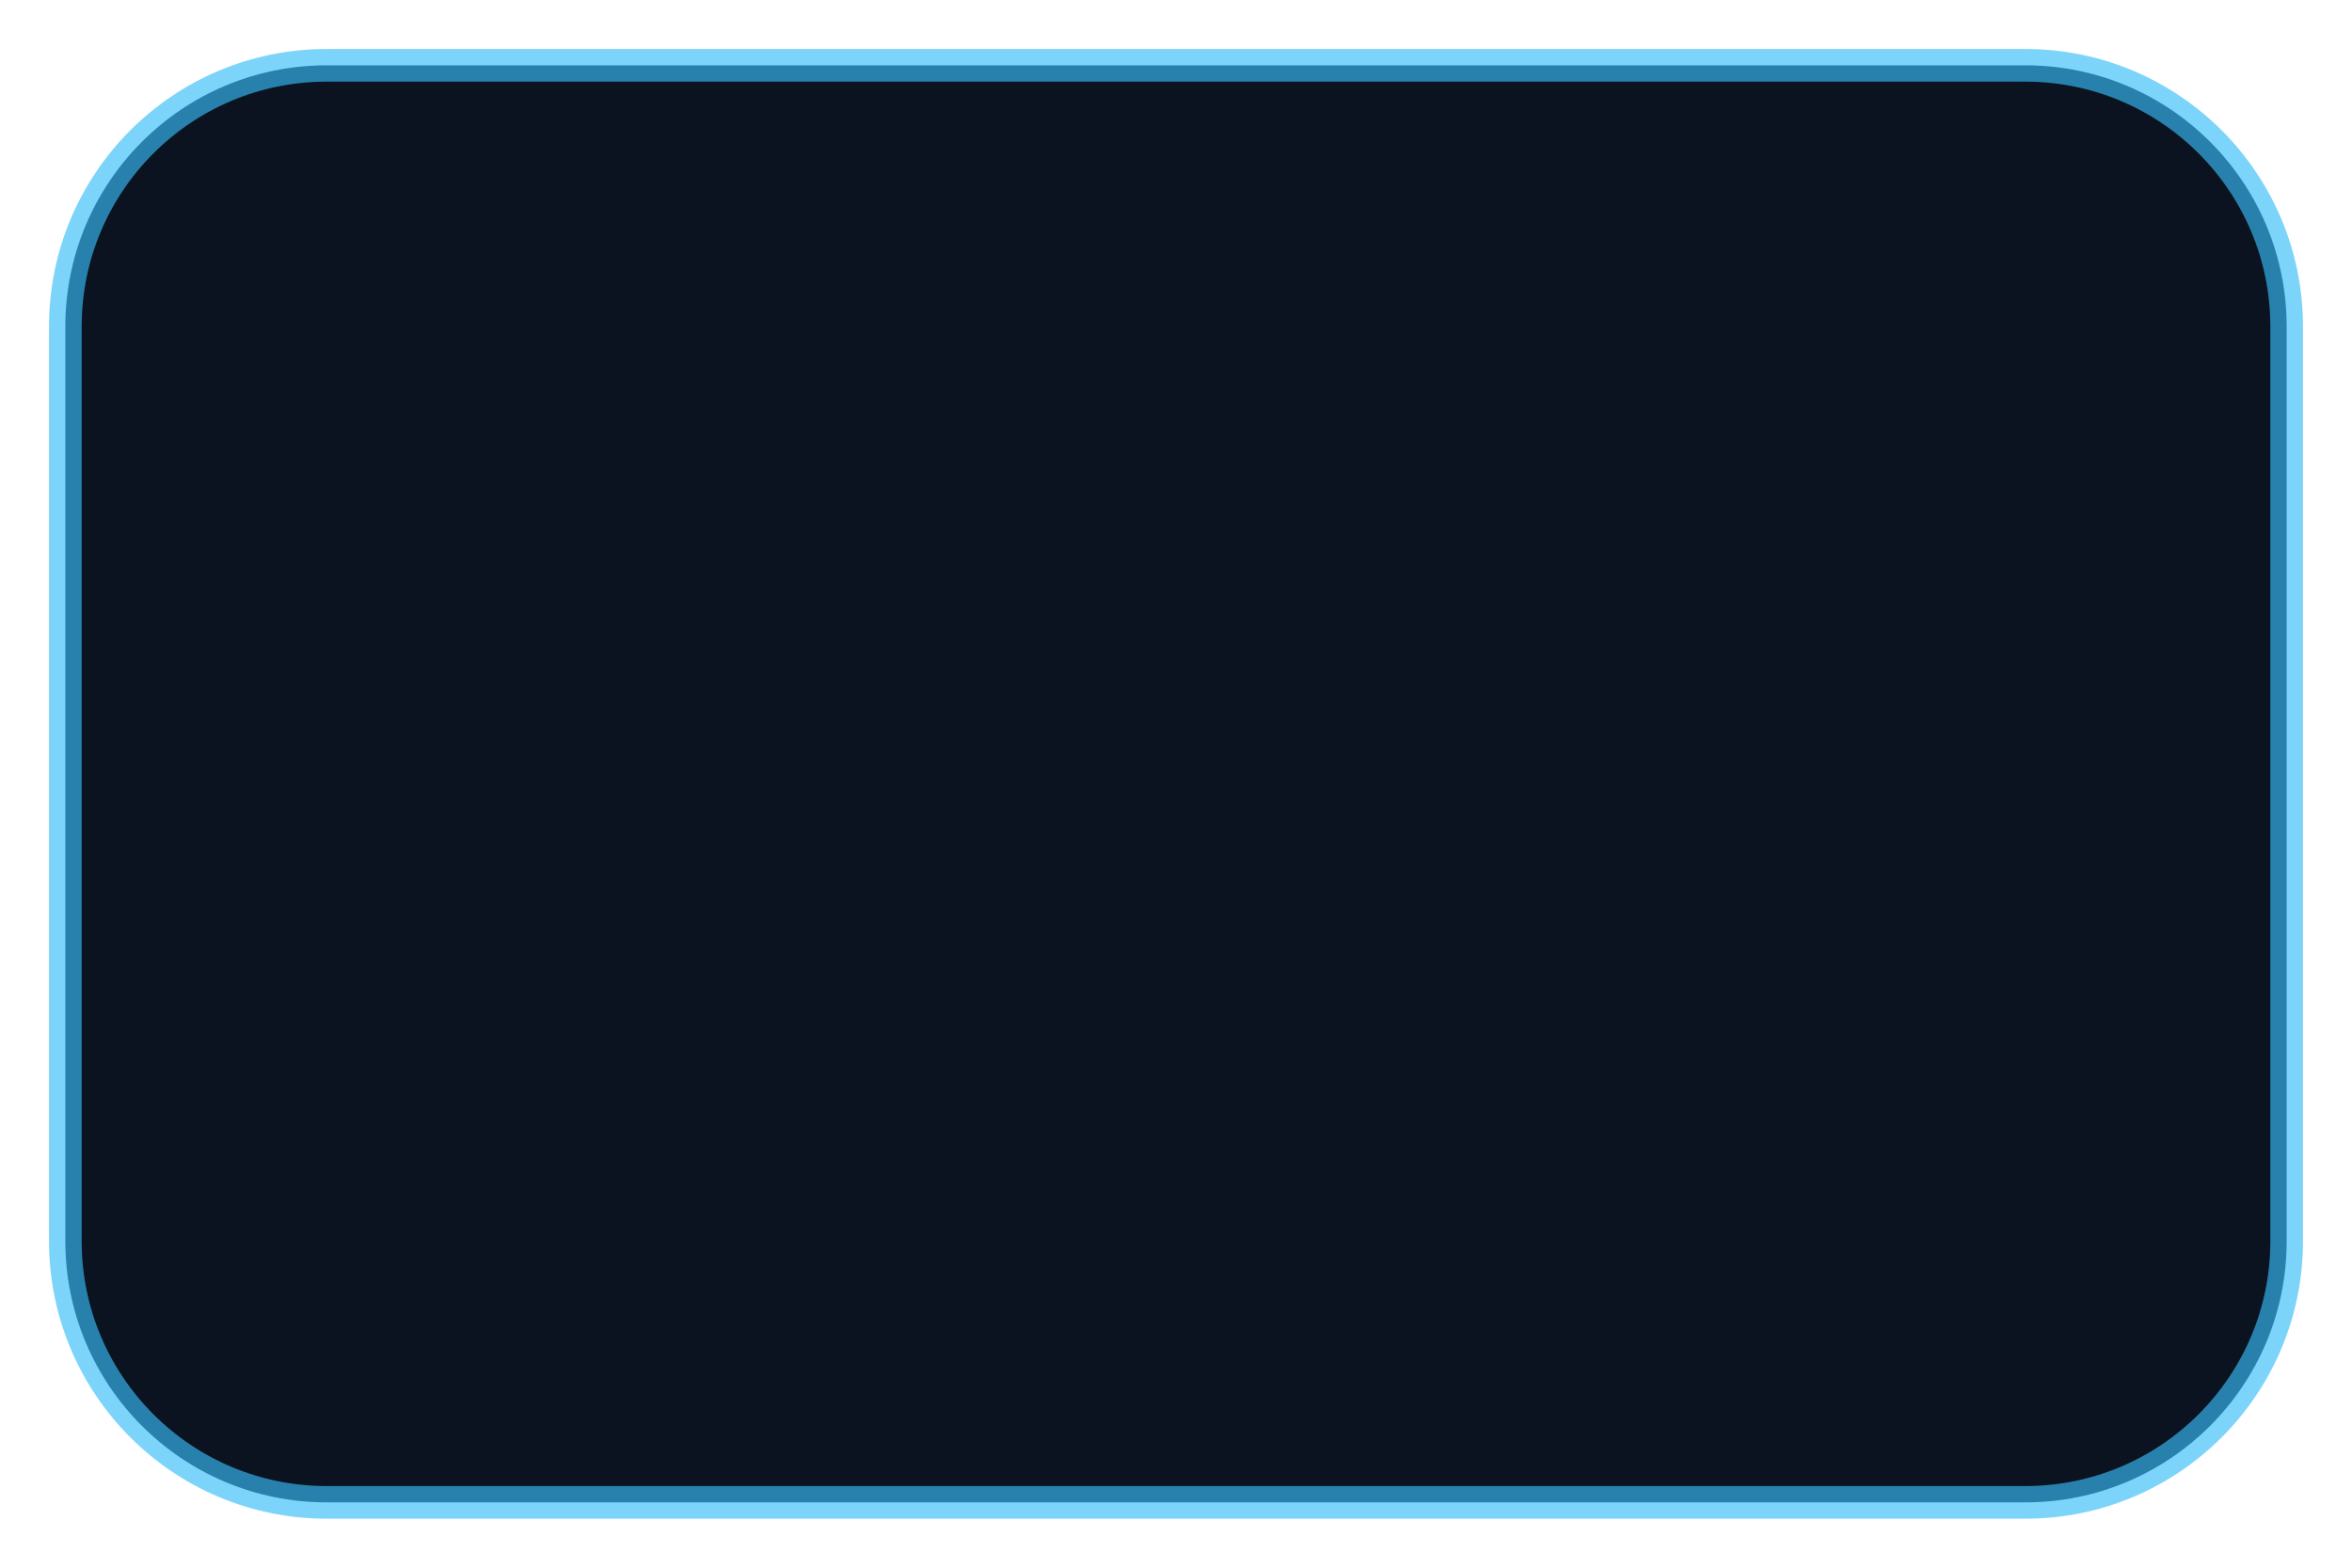
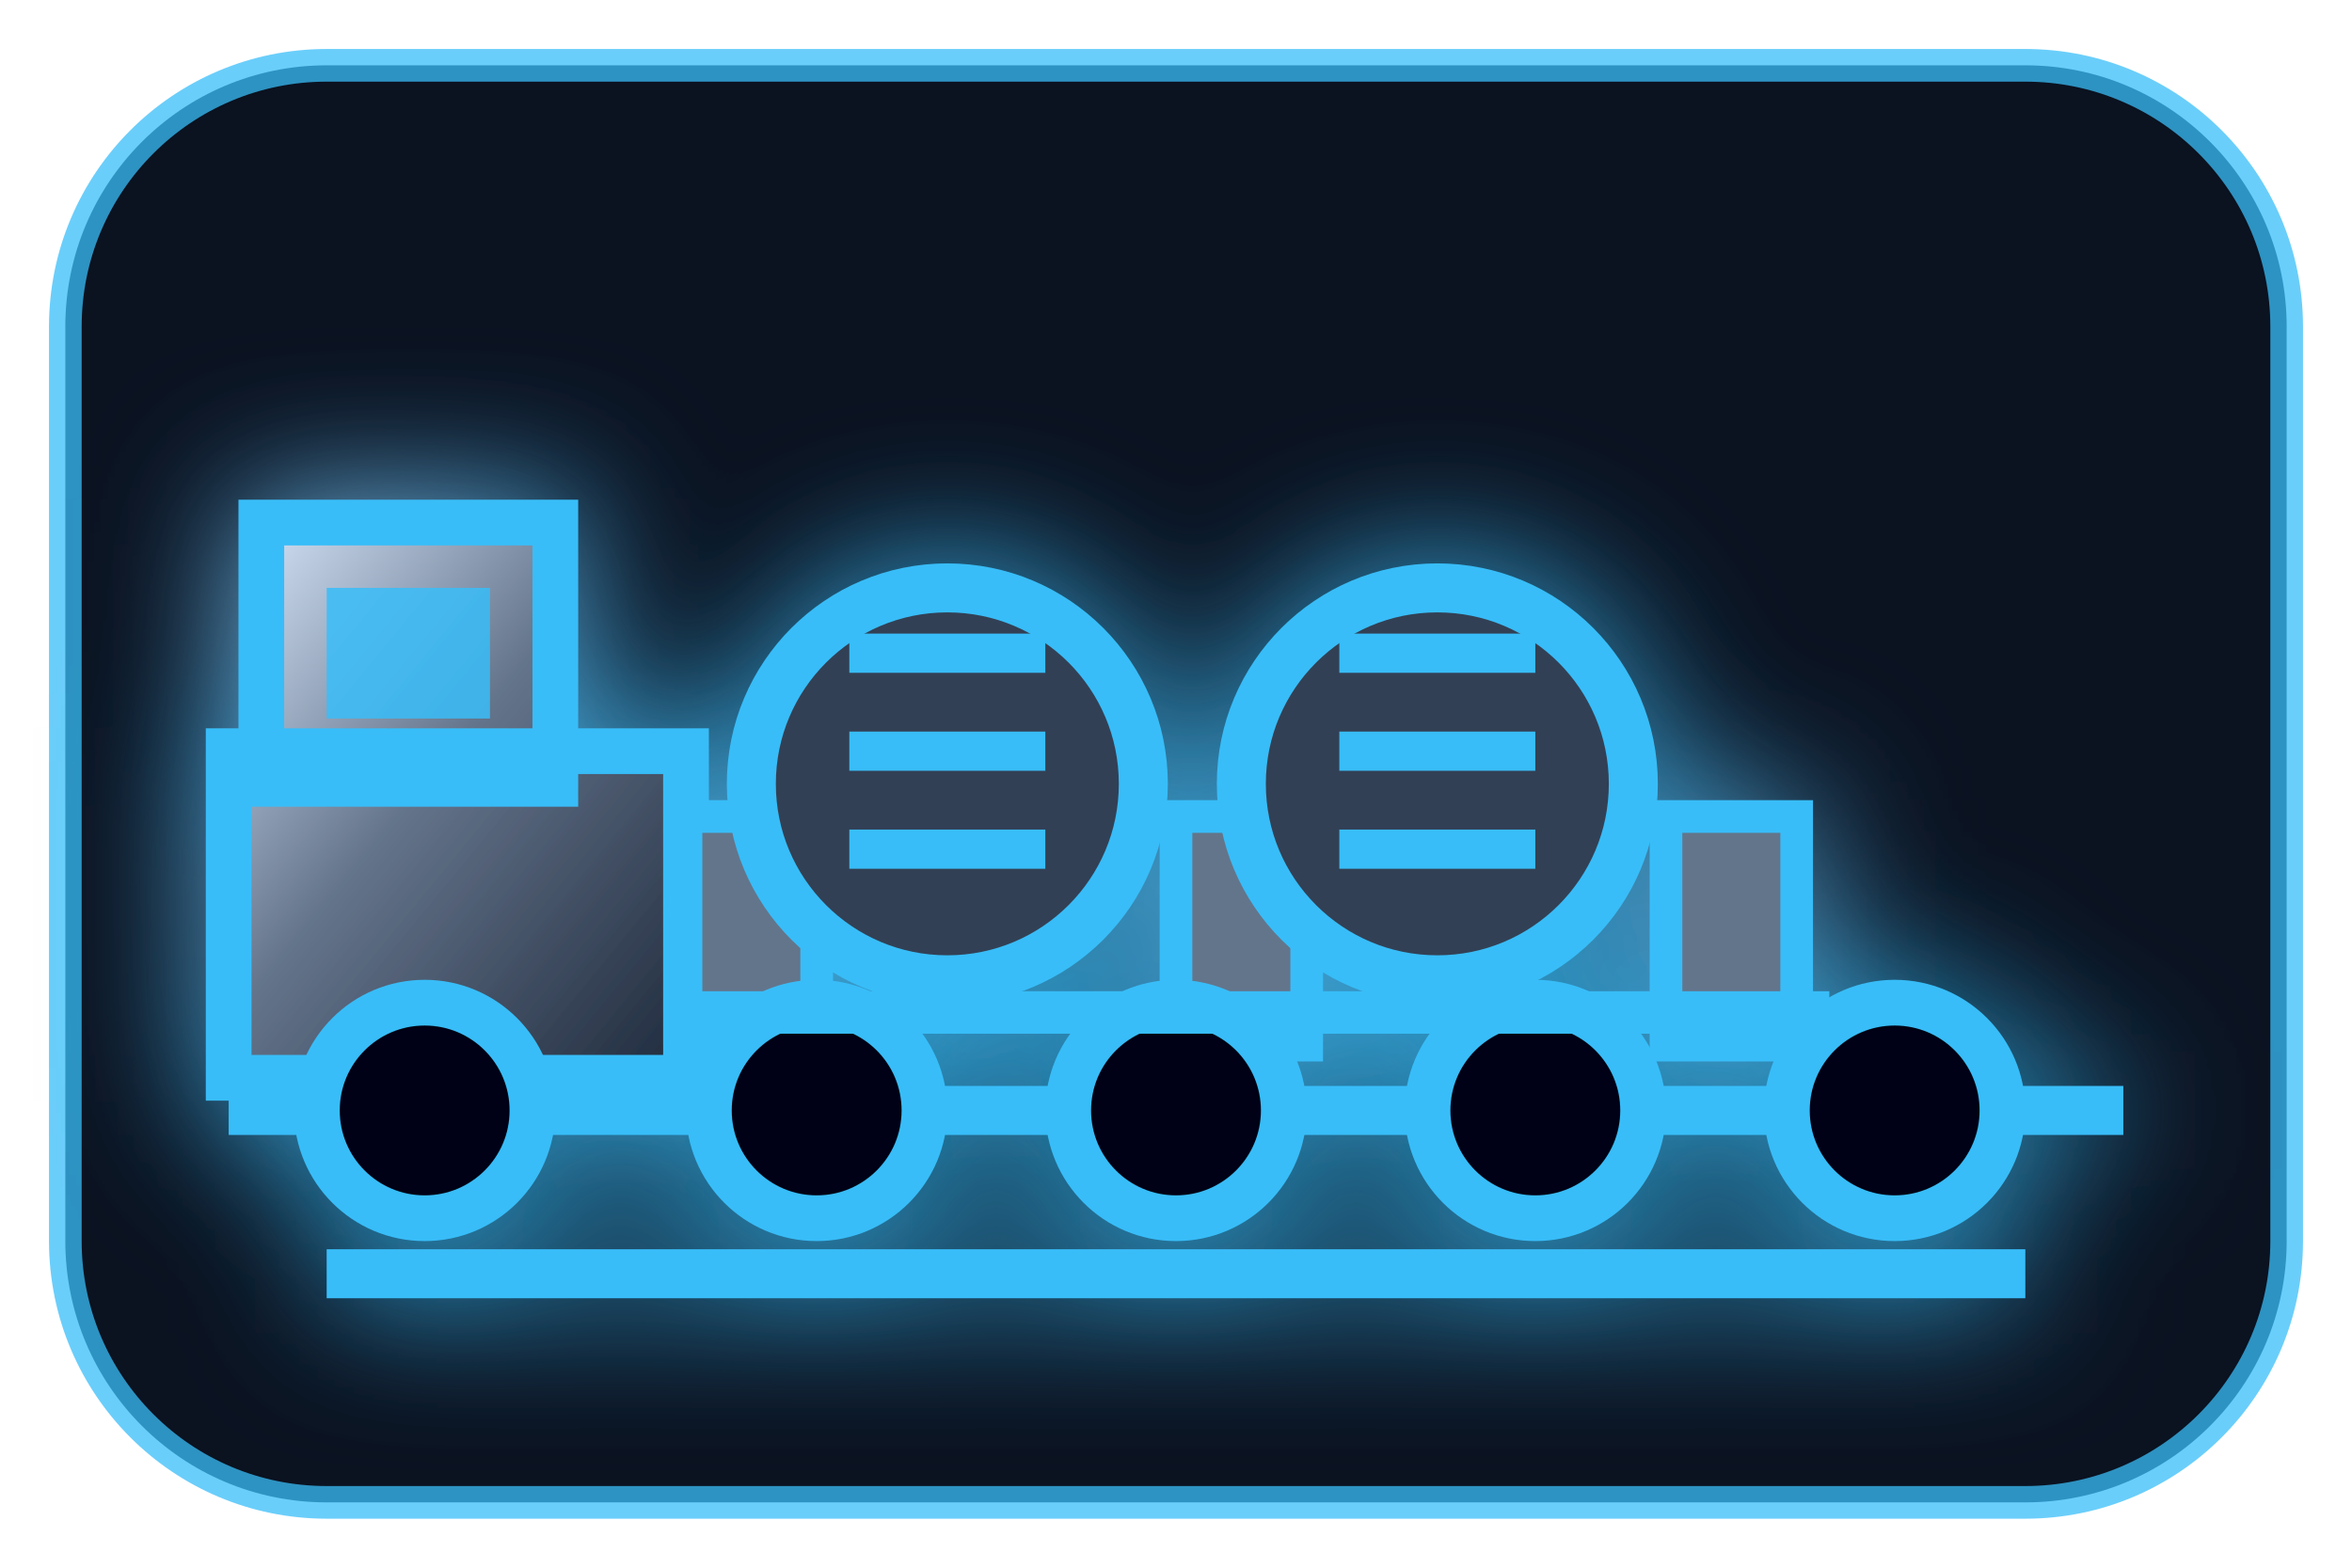
<svg xmlns="http://www.w3.org/2000/svg" viewBox="0 0 72 48" role="img" aria-labelledby="title desc">
  <defs>
    <linearGradient id="metal" x1="0" y1="0" x2="1" y2="1">
      <stop offset="0" stop-color="#dbeafe" />
      <stop offset=".45" stop-color="#64748b" />
      <stop offset="1" stop-color="#1e293b" />
    </linearGradient>
    <filter id="glow" x="-40%" y="-40%" width="180%" height="180%">
-       <feGaussianBlur stdDeviation="2.4" result="b" />
+       <feGaussianBlur stdDeviation="2.2" result="b" />
      <feMerge>
        <feMergeNode in="b" />
        <feMergeNode in="SourceGraphic" />
      </feMerge>
    </filter>
  </defs>
-   <rect x="2" y="2" width="68" height="44" rx="8" fill="#0b1220" stroke="#38bdf8" stroke-opacity=".65" />
-   <g filter="url(#glow)" />
+   <rect x="2" y="2" width="68" height="44" rx="8" fill="#0b1220" stroke="#38bdf8" stroke-opacity=".75" />
+   <g filter="url(#glow)">
+     <path d="M7 34h58M10 39h52" stroke="#38bdf8" stroke-width="1.5" fill="none" />
+     <path d="M7 23h14v10H7zM8 16h9v8H8z" fill="url(#metal)" stroke="#38bdf8" stroke-width="1.4" />
+     <path d="M10 18h5v4h-5z" fill="#38bdf8" opacity=".85" />
+     <path d="M21 25h4v7h-4zM36 25h4v7h-4zM51 25h4v7h-4z" fill="#64748b" stroke="#38bdf8" stroke-width="1" />
+     <g fill="#020617" stroke="#38bdf8" stroke-width="1.4">
+       <circle cx="13" cy="34" r="3.3" />
+       <circle cx="25" cy="34" r="3.3" />
+       <circle cx="36" cy="34" r="3.3" />
+       <circle cx="47" cy="34" r="3.3" />
+       <circle cx="58" cy="34" r="3.3" />
+     </g>
+     <rect x="23" y="18" width="12" height="12" rx="6" fill="#334155" stroke="#38bdf8" stroke-width="1.5" />
+     <path d="M26 20h6m-6 3h6m-6 3h6" stroke="#38bdf8" stroke-width="1.2" />
+     <rect x="38" y="18" width="12" height="12" rx="6" fill="#334155" stroke="#38bdf8" stroke-width="1.5" />
+     <path d="M41 20h6m-6 3h6m-6 3h6" stroke="#38bdf8" stroke-width="1.2" />
+     <path d="M21 31h35" stroke="#38bdf8" stroke-width="1.3" fill="none" />
+   </g>
</svg>
